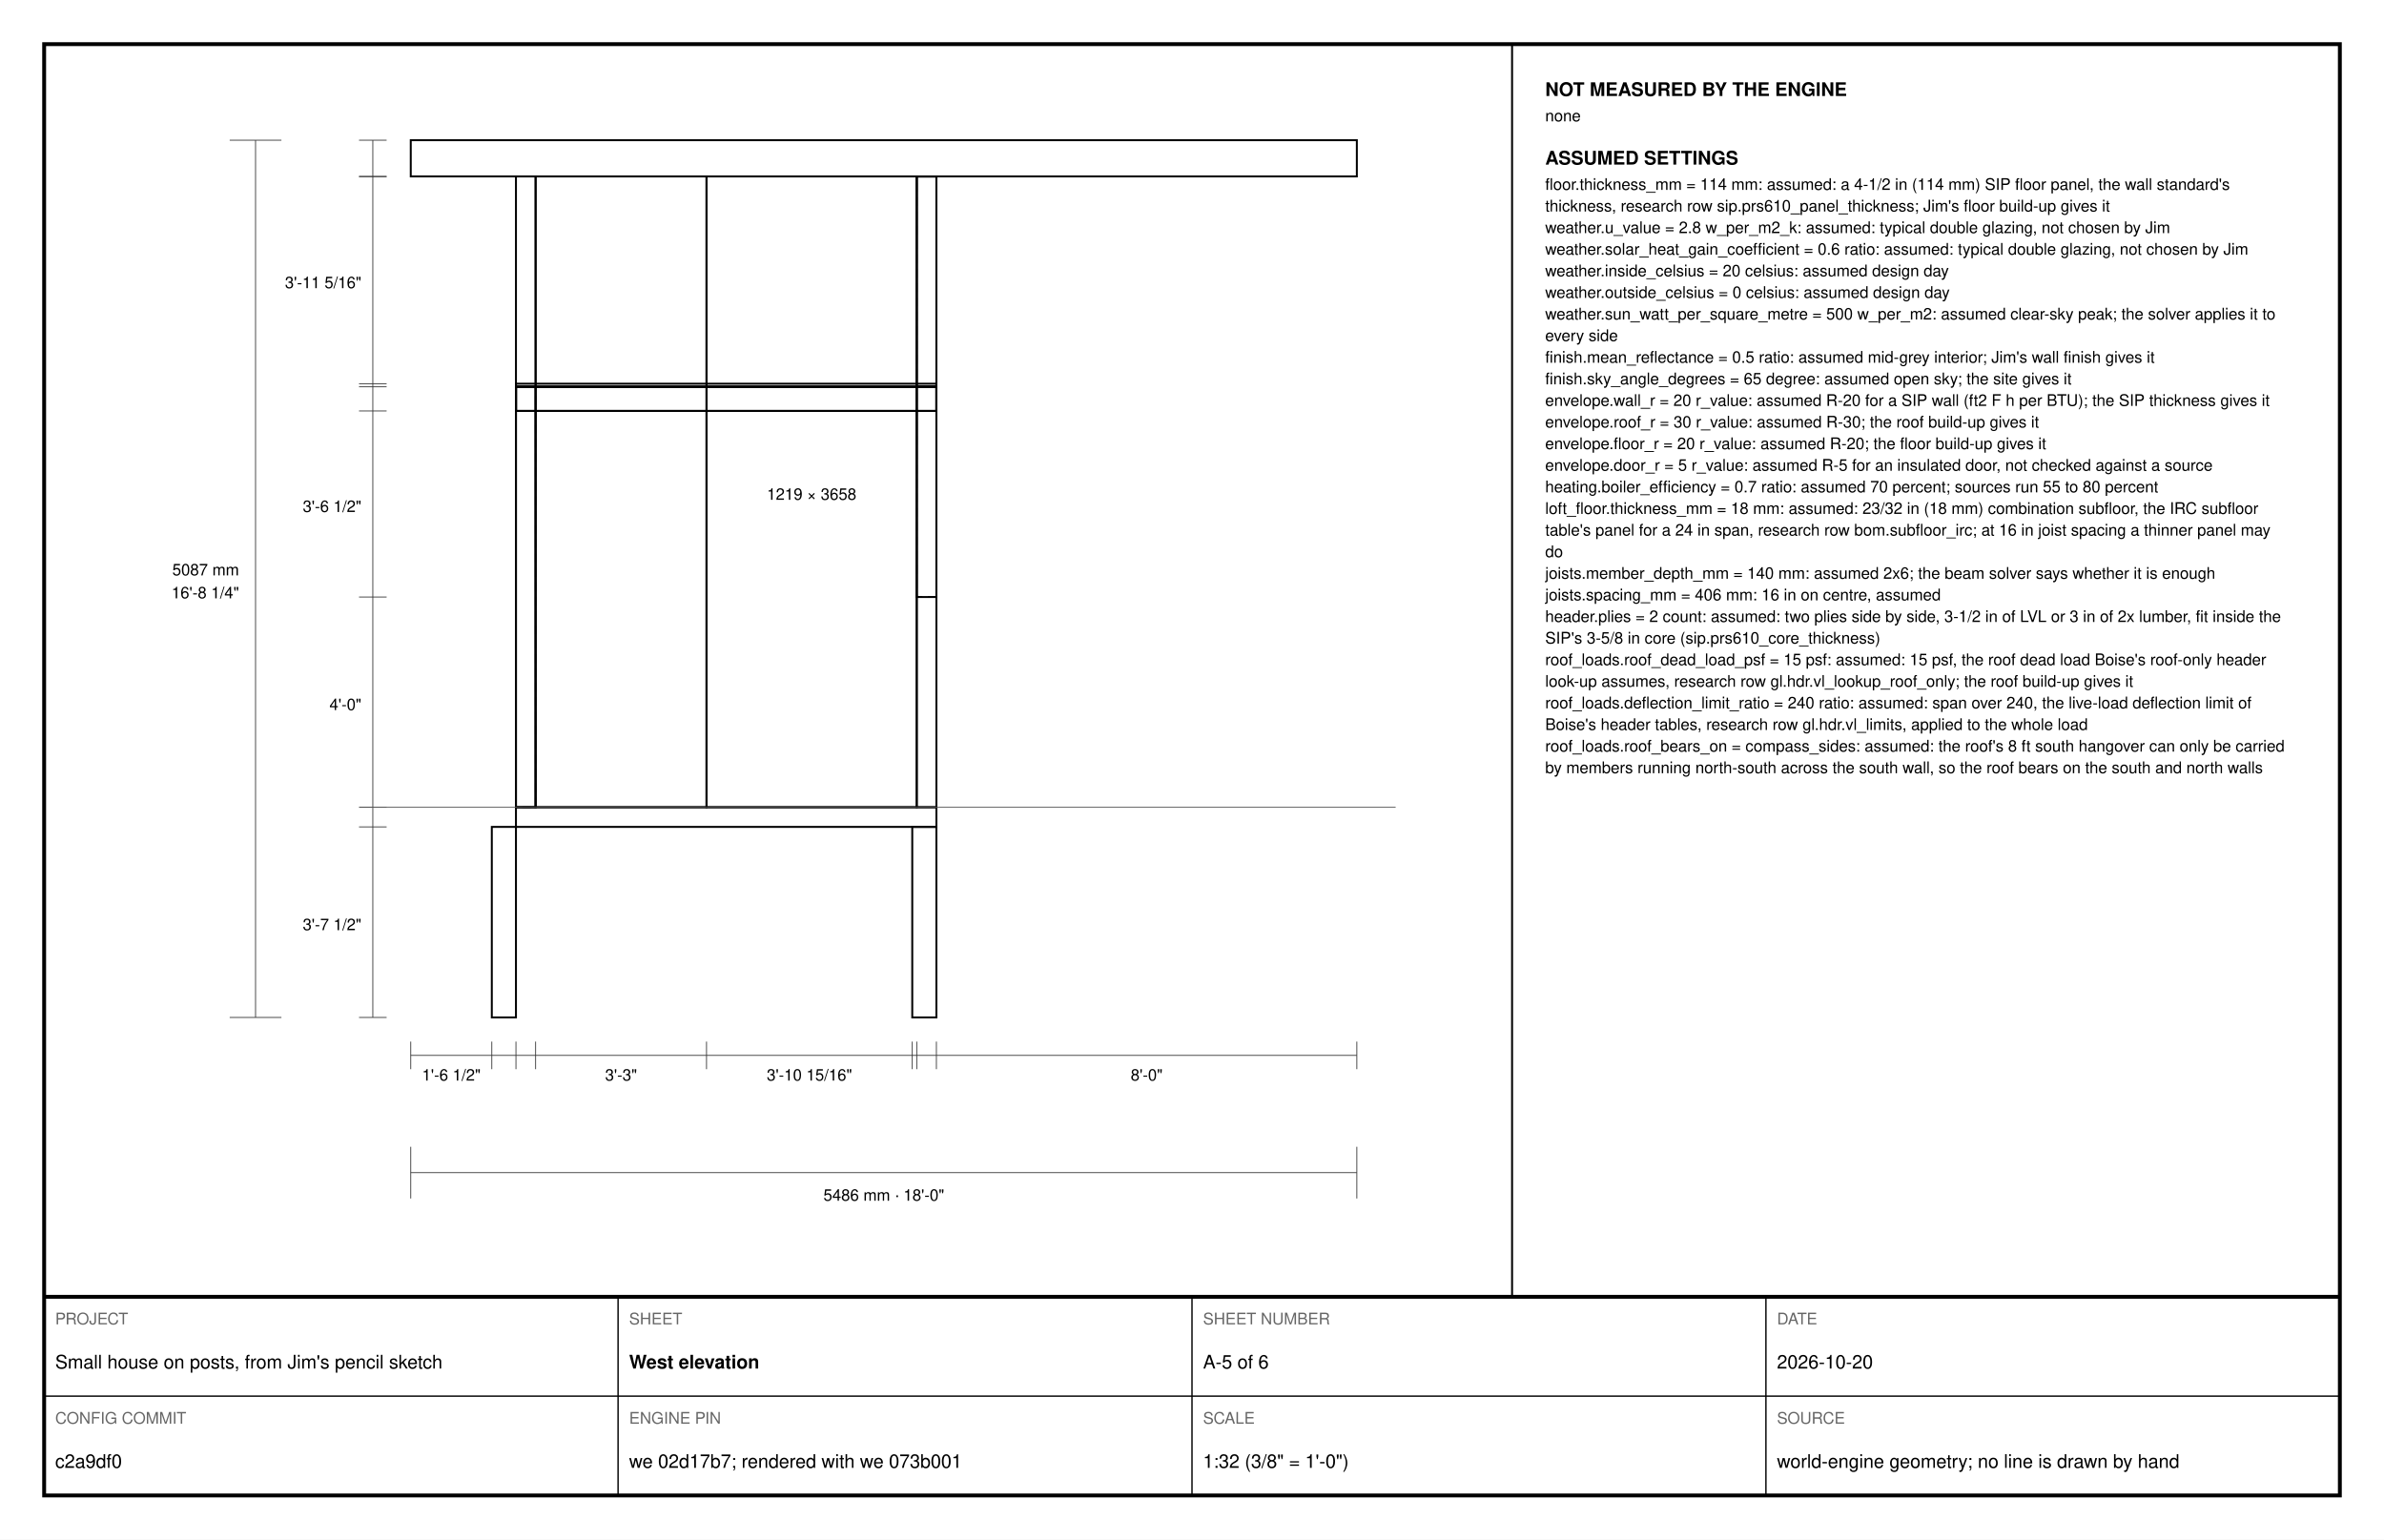
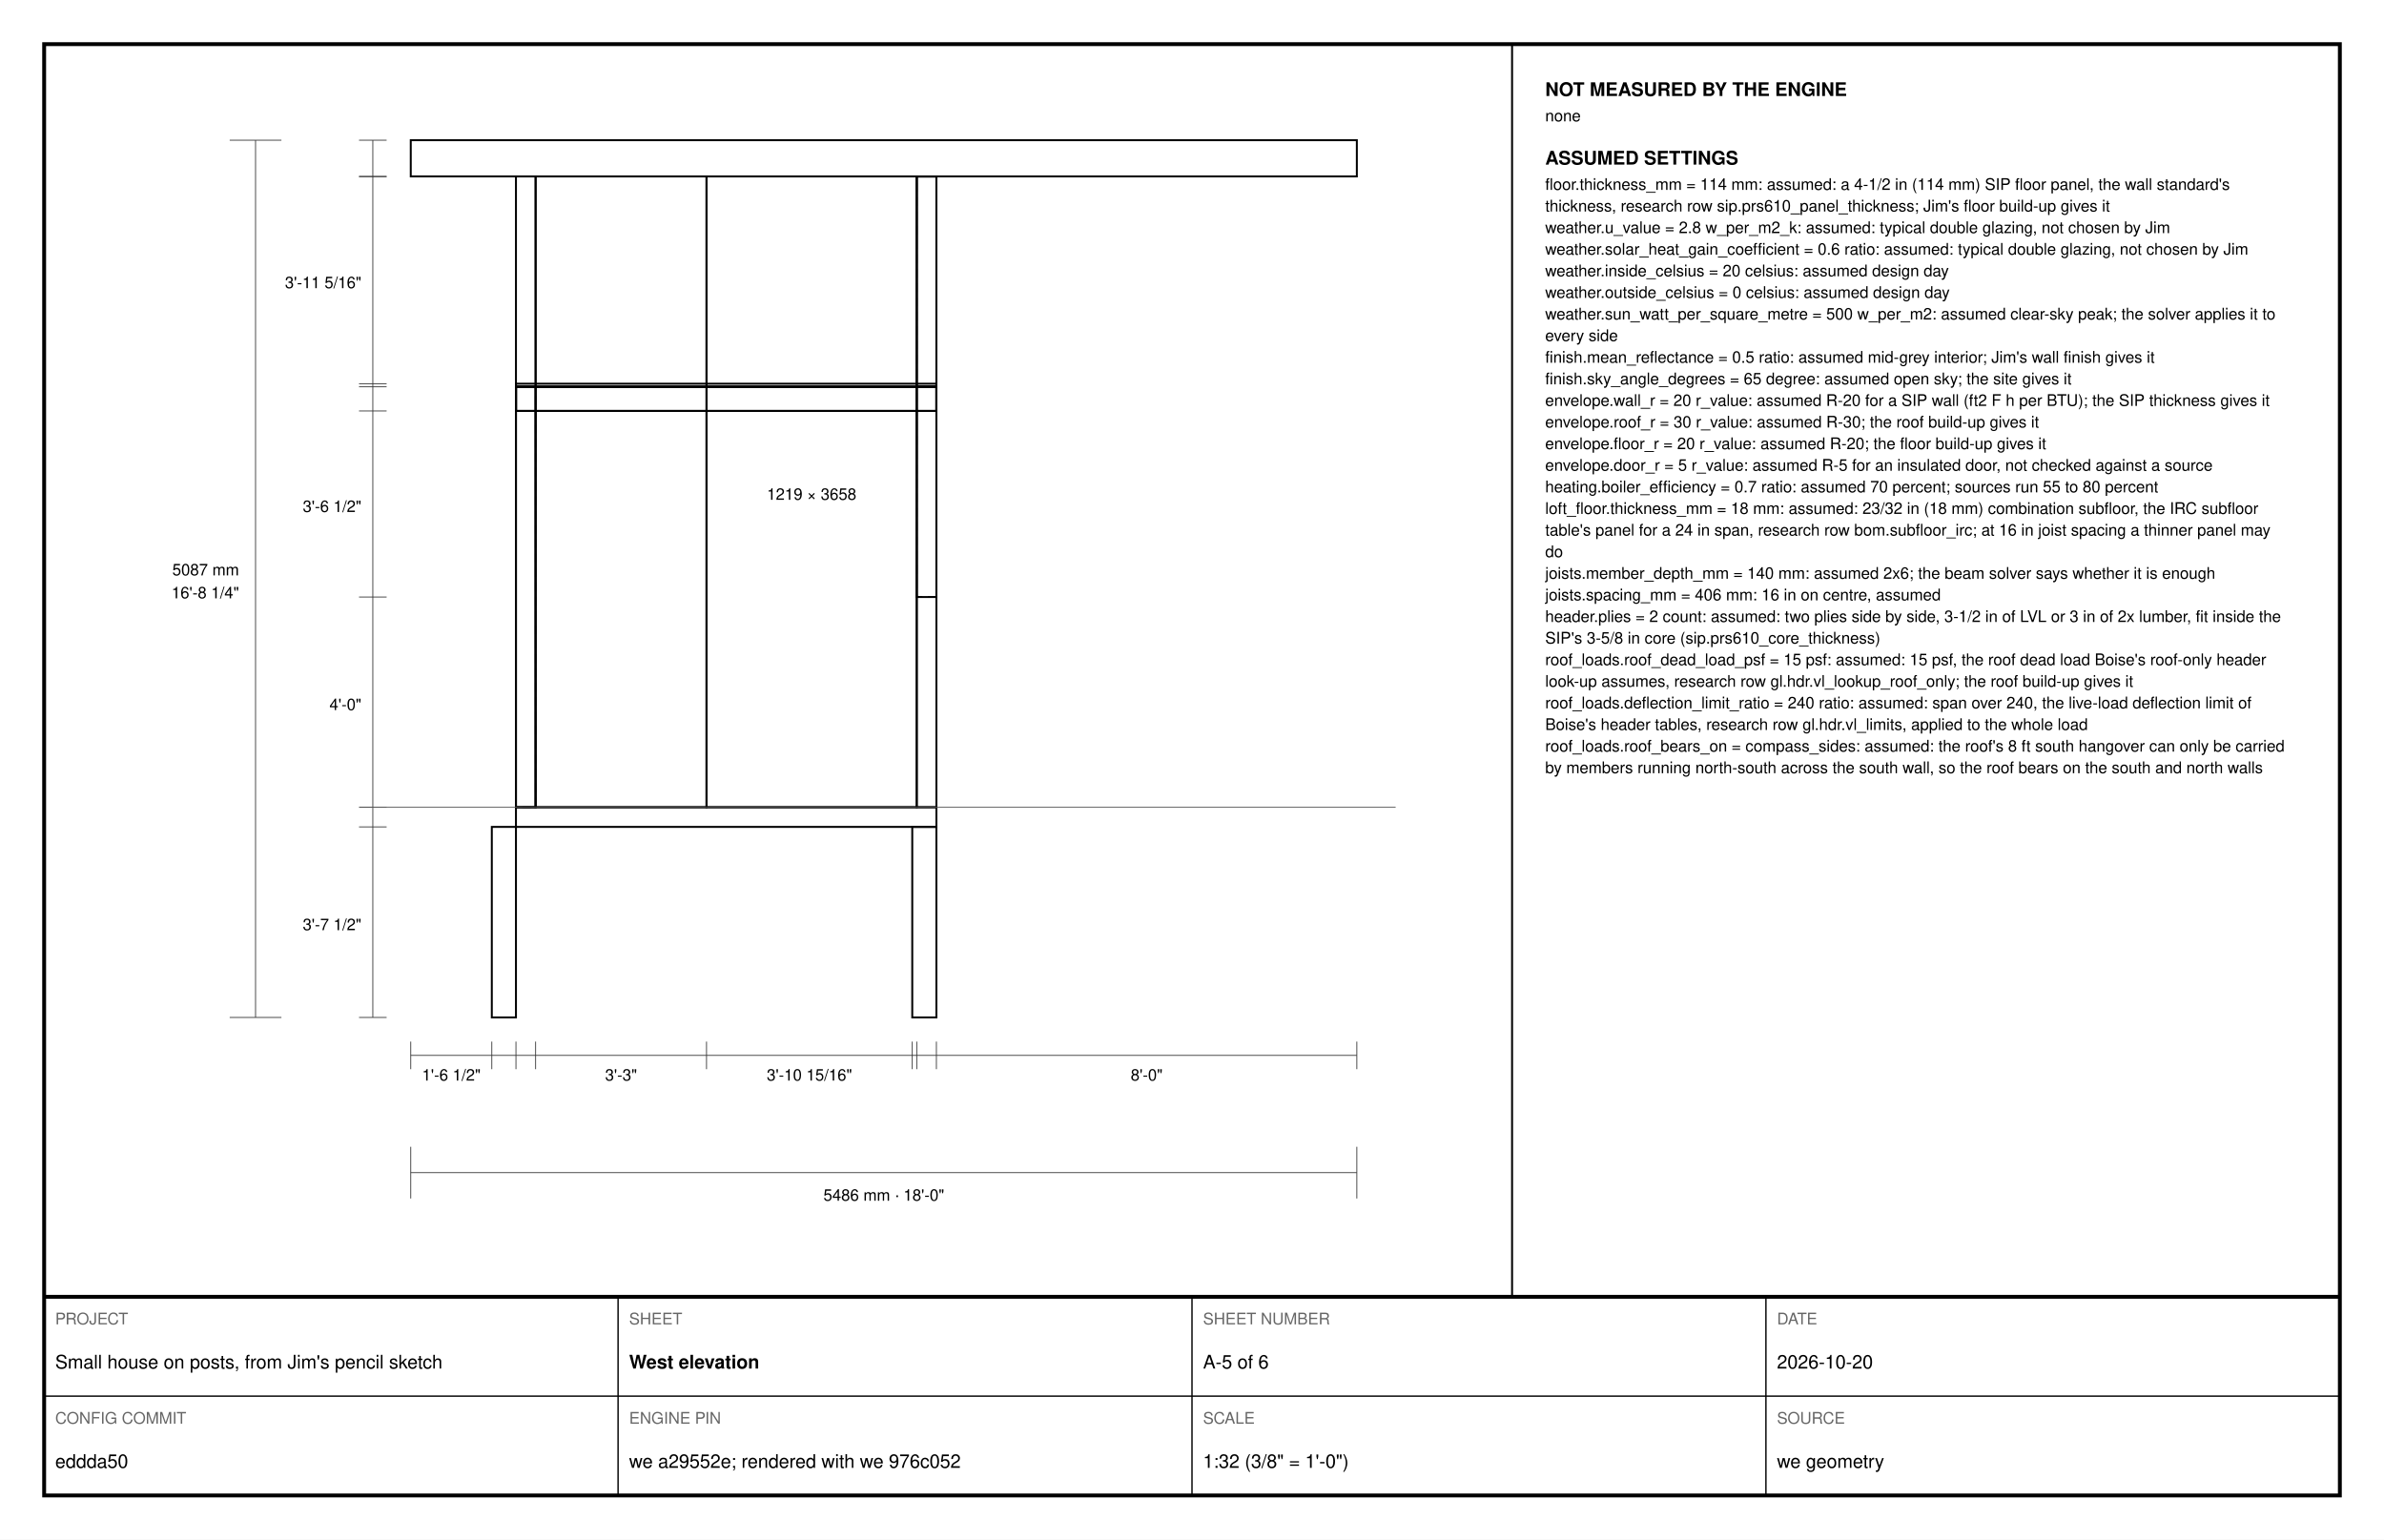
<svg xmlns="http://www.w3.org/2000/svg" width="432.000mm" height="279.000mm" viewBox="0 0 432.000 279.000" font-family="Helvetica, Arial, sans-serif">
  <rect width="432.000" height="279.000" fill="#ffffff" />
  <rect x="8.000" y="8.000" width="416.000" height="263.000" fill="none" stroke="#000000" stroke-width="0.700" />
  <rect x="93.496" y="70.096" width="3.563" height="76.188" fill="none" stroke="#000000" stroke-width="0.350" />
  <rect x="93.496" y="146.283" width="76.188" height="3.563" fill="none" stroke="#000000" stroke-width="0.350" />
  <rect x="93.496" y="69.533" width="76.188" height="0.563" fill="none" stroke="#000000" stroke-width="0.350" />
  <rect x="166.121" y="70.096" width="3.563" height="38.094" fill="none" stroke="#000000" stroke-width="0.350" />
  <rect x="166.121" y="32.002" width="3.563" height="38.094" fill="none" stroke="#000000" stroke-width="0.350" />
  <rect x="93.496" y="70.096" width="76.188" height="4.375" fill="none" stroke="#000000" stroke-width="0.350" />
  <rect x="93.496" y="70.096" width="76.188" height="4.375" fill="none" stroke="#000000" stroke-width="0.350" />
  <rect x="93.496" y="70.096" width="76.188" height="4.375" fill="none" stroke="#000000" stroke-width="0.350" />
  <rect x="93.496" y="70.096" width="76.188" height="4.375" fill="none" stroke="#000000" stroke-width="0.350" />
  <rect x="165.308" y="149.846" width="4.375" height="34.531" fill="none" stroke="#000000" stroke-width="0.350" />
  <rect x="89.121" y="149.846" width="4.375" height="34.531" fill="none" stroke="#000000" stroke-width="0.350" />
  <rect x="74.433" y="25.408" width="171.438" height="6.563" fill="none" stroke="#000000" stroke-width="0.350" />
  <rect x="166.121" y="31.971" width="3.563" height="114.313" fill="none" stroke="#000000" stroke-width="0.350" />
  <rect x="128.027" y="31.971" width="38.094" height="114.313" fill="none" stroke="#000000" stroke-width="0.350" />
  <rect x="97.058" y="31.971" width="30.969" height="114.313" fill="none" stroke="#000000" stroke-width="0.350" />
  <rect x="93.496" y="31.971" width="3.563" height="114.313" fill="none" stroke="#000000" stroke-width="0.350" />
  <rect x="166.121" y="70.096" width="3.563" height="38.094" fill="none" stroke="#000000" stroke-width="0.250" stroke-dasharray="1.6 1" />
  <rect x="166.121" y="32.002" width="3.563" height="38.094" fill="none" stroke="#000000" stroke-width="0.250" stroke-dasharray="1.6 1" />
  <rect x="93.496" y="70.096" width="3.563" height="76.188" fill="none" stroke="#000000" stroke-width="0.250" stroke-dasharray="1.6 1" />
  <text x="147.074" y="90.577" font-size="2.900" text-anchor="middle" fill="#000000">1219 × 3658</text>
  <line x1="74.433" y1="191.252" x2="245.871" y2="191.252" stroke="#333333" stroke-width="0.150" />
  <line x1="74.433" y1="193.752" x2="74.433" y2="188.752" stroke="#333333" stroke-width="0.150" />
  <line x1="89.121" y1="193.752" x2="89.121" y2="188.752" stroke="#333333" stroke-width="0.150" />
  <line x1="93.496" y1="193.752" x2="93.496" y2="188.752" stroke="#333333" stroke-width="0.150" />
  <line x1="97.058" y1="193.752" x2="97.058" y2="188.752" stroke="#333333" stroke-width="0.150" />
  <line x1="128.027" y1="193.752" x2="128.027" y2="188.752" stroke="#333333" stroke-width="0.150" />
  <line x1="165.308" y1="193.752" x2="165.308" y2="188.752" stroke="#333333" stroke-width="0.150" />
  <line x1="166.121" y1="193.752" x2="166.121" y2="188.752" stroke="#333333" stroke-width="0.150" />
  <line x1="169.683" y1="193.752" x2="169.683" y2="188.752" stroke="#333333" stroke-width="0.150" />
  <line x1="245.871" y1="193.752" x2="245.871" y2="188.752" stroke="#333333" stroke-width="0.150" />
  <text x="81.777" y="195.822" font-size="2.900" text-anchor="middle" fill="#000000">1'-6 1/2"</text>
  <text x="112.542" y="195.822" font-size="2.900" text-anchor="middle" fill="#000000">3'-3"</text>
  <text x="146.668" y="195.822" font-size="2.900" text-anchor="middle" fill="#000000">3'-10 15/16"</text>
  <text x="207.777" y="195.822" font-size="2.900" text-anchor="middle" fill="#000000">8'-0"</text>
  <line x1="67.558" y1="184.377" x2="67.558" y2="25.408" stroke="#333333" stroke-width="0.150" />
  <line x1="65.058" y1="184.377" x2="70.058" y2="184.377" stroke="#333333" stroke-width="0.150" />
  <line x1="65.058" y1="149.846" x2="70.058" y2="149.846" stroke="#333333" stroke-width="0.150" />
  <line x1="65.058" y1="146.283" x2="70.058" y2="146.283" stroke="#333333" stroke-width="0.150" />
  <line x1="65.058" y1="108.189" x2="70.058" y2="108.189" stroke="#333333" stroke-width="0.150" />
  <line x1="65.058" y1="74.471" x2="70.058" y2="74.471" stroke="#333333" stroke-width="0.150" />
  <line x1="65.058" y1="70.096" x2="70.058" y2="70.096" stroke="#333333" stroke-width="0.150" />
  <line x1="65.058" y1="69.533" x2="70.058" y2="69.533" stroke="#333333" stroke-width="0.150" />
  <line x1="65.058" y1="32.002" x2="70.058" y2="32.002" stroke="#333333" stroke-width="0.150" />
  <line x1="65.058" y1="31.971" x2="70.058" y2="31.971" stroke="#333333" stroke-width="0.150" />
  <line x1="65.058" y1="25.408" x2="70.058" y2="25.408" stroke="#333333" stroke-width="0.150" />
  <text x="65.478" y="168.561" font-size="2.900" text-anchor="end" fill="#000000">3'-7 1/2"</text>
  <text x="65.478" y="128.686" font-size="2.900" text-anchor="end" fill="#000000">4'-0"</text>
  <text x="65.478" y="92.780" font-size="2.900" text-anchor="end" fill="#000000">3'-6 1/2"</text>
  <text x="65.478" y="52.218" font-size="2.900" text-anchor="end" fill="#000000">3'-11 5/16"</text>
  <line x1="67.402" y1="146.283" x2="252.902" y2="146.283" stroke="#555555" stroke-width="0.150" />
  <line x1="74.433" y1="212.502" x2="245.871" y2="212.502" stroke="#333333" stroke-width="0.150" />
  <line x1="74.433" y1="217.189" x2="74.433" y2="207.814" stroke="#333333" stroke-width="0.150" />
  <line x1="245.871" y1="217.189" x2="245.871" y2="207.814" stroke="#333333" stroke-width="0.150" />
  <text x="160.152" y="217.592" font-size="2.900" text-anchor="middle" fill="#000000">5486 mm · 18'-0"</text>
  <line x1="46.308" y1="184.377" x2="46.308" y2="25.408" stroke="#333333" stroke-width="0.150" />
  <line x1="41.621" y1="184.377" x2="50.996" y2="184.377" stroke="#333333" stroke-width="0.150" />
  <line x1="41.621" y1="25.408" x2="50.996" y2="25.408" stroke="#333333" stroke-width="0.150" />
  <text x="43.308" y="104.263" font-size="2.900" text-anchor="end" fill="#000000">5087 mm</text>
  <text x="43.308" y="108.423" font-size="2.900" text-anchor="end" fill="#000000">16'-8 1/4"</text>
  <text x="280.000" y="17.400" font-size="3.400" text-anchor="start" fill="#000000" font-weight="bold">NOT MEASURED BY THE ENGINE</text>
  <text x="280.000" y="21.990" font-size="2.900" text-anchor="start" fill="#000000">none</text>
  <text x="280.000" y="25.905" font-size="2.900" text-anchor="start" fill="#000000" />
  <text x="280.000" y="29.820" font-size="3.400" text-anchor="start" fill="#000000" font-weight="bold">ASSUMED SETTINGS</text>
  <text x="280.000" y="34.410" font-size="2.900" text-anchor="start" fill="#000000">floor.thickness_mm = 114 mm: assumed: a 4-1/2 in (114 mm) SIP floor panel, the wall standard's</text>
  <text x="280.000" y="38.325" font-size="2.900" text-anchor="start" fill="#000000">    thickness, research row sip.prs610_panel_thickness; Jim's floor build-up gives it</text>
  <text x="280.000" y="42.240" font-size="2.900" text-anchor="start" fill="#000000">weather.u_value = 2.8 w_per_m2_k: assumed: typical double glazing, not chosen by Jim</text>
  <text x="280.000" y="46.155" font-size="2.900" text-anchor="start" fill="#000000">weather.solar_heat_gain_coefficient = 0.6 ratio: assumed: typical double glazing, not chosen by Jim</text>
  <text x="280.000" y="50.070" font-size="2.900" text-anchor="start" fill="#000000">weather.inside_celsius = 20 celsius: assumed design day</text>
  <text x="280.000" y="53.985" font-size="2.900" text-anchor="start" fill="#000000">weather.outside_celsius = 0 celsius: assumed design day</text>
  <text x="280.000" y="57.900" font-size="2.900" text-anchor="start" fill="#000000">weather.sun_watt_per_square_metre = 500 w_per_m2: assumed clear-sky peak; the solver applies it to</text>
  <text x="280.000" y="61.815" font-size="2.900" text-anchor="start" fill="#000000">    every side</text>
  <text x="280.000" y="65.730" font-size="2.900" text-anchor="start" fill="#000000">finish.mean_reflectance = 0.5 ratio: assumed mid-grey interior; Jim's wall finish gives it</text>
  <text x="280.000" y="69.645" font-size="2.900" text-anchor="start" fill="#000000">finish.sky_angle_degrees = 65 degree: assumed open sky; the site gives it</text>
  <text x="280.000" y="73.560" font-size="2.900" text-anchor="start" fill="#000000">envelope.wall_r = 20 r_value: assumed R-20 for a SIP wall (ft2 F h per BTU); the SIP thickness gives it</text>
  <text x="280.000" y="77.475" font-size="2.900" text-anchor="start" fill="#000000">envelope.roof_r = 30 r_value: assumed R-30; the roof build-up gives it</text>
  <text x="280.000" y="81.390" font-size="2.900" text-anchor="start" fill="#000000">envelope.floor_r = 20 r_value: assumed R-20; the floor build-up gives it</text>
  <text x="280.000" y="85.305" font-size="2.900" text-anchor="start" fill="#000000">envelope.door_r = 5 r_value: assumed R-5 for an insulated door, not checked against a source</text>
  <text x="280.000" y="89.220" font-size="2.900" text-anchor="start" fill="#000000">heating.boiler_efficiency = 0.7 ratio: assumed 70 percent; sources run 55 to 80 percent</text>
  <text x="280.000" y="93.135" font-size="2.900" text-anchor="start" fill="#000000">loft_floor.thickness_mm = 18 mm: assumed: 23/32 in (18 mm) combination subfloor, the IRC subfloor</text>
  <text x="280.000" y="97.050" font-size="2.900" text-anchor="start" fill="#000000">    table's panel for a 24 in span, research row bom.subfloor_irc; at 16 in joist spacing a thinner panel may</text>
  <text x="280.000" y="100.965" font-size="2.900" text-anchor="start" fill="#000000">    do</text>
  <text x="280.000" y="104.880" font-size="2.900" text-anchor="start" fill="#000000">joists.member_depth_mm = 140 mm: assumed 2x6; the beam solver says whether it is enough</text>
  <text x="280.000" y="108.795" font-size="2.900" text-anchor="start" fill="#000000">joists.spacing_mm = 406 mm: 16 in on centre, assumed</text>
  <text x="280.000" y="112.710" font-size="2.900" text-anchor="start" fill="#000000">header.plies = 2 count: assumed: two plies side by side, 3-1/2 in of LVL or 3 in of 2x lumber, fit inside the</text>
  <text x="280.000" y="116.625" font-size="2.900" text-anchor="start" fill="#000000">    SIP's 3-5/8 in core (sip.prs610_core_thickness)</text>
  <text x="280.000" y="120.540" font-size="2.900" text-anchor="start" fill="#000000">roof_loads.roof_dead_load_psf = 15 psf: assumed: 15 psf, the roof dead load Boise's roof-only header</text>
  <text x="280.000" y="124.455" font-size="2.900" text-anchor="start" fill="#000000">    look-up assumes, research row gl.hdr.vl_lookup_roof_only; the roof build-up gives it</text>
  <text x="280.000" y="128.370" font-size="2.900" text-anchor="start" fill="#000000">roof_loads.deflection_limit_ratio = 240 ratio: assumed: span over 240, the live-load deflection limit of</text>
  <text x="280.000" y="132.285" font-size="2.900" text-anchor="start" fill="#000000">    Boise's header tables, research row gl.hdr.vl_limits, applied to the whole load</text>
  <text x="280.000" y="136.200" font-size="2.900" text-anchor="start" fill="#000000">roof_loads.roof_bears_on =  compass_sides: assumed: the roof's 8 ft south hangover can only be carried</text>
  <text x="280.000" y="140.115" font-size="2.900" text-anchor="start" fill="#000000">    by members running north-south across the south wall, so the roof bears on the south and north walls</text>
  <text x="280.000" y="144.030" font-size="2.900" text-anchor="start" fill="#000000" />
  <line x1="274.000" y1="8.000" x2="274.000" y2="235.000" stroke="#000000" stroke-width="0.350" />
  <text x="10.000" y="240.000" font-size="2.900" text-anchor="start" fill="#666666">PROJECT</text>
  <text x="10.000" y="248.000" font-size="3.400" text-anchor="start" fill="#000000">Small house on posts, from Jim's pencil sketch</text>
  <text x="114.000" y="240.000" font-size="2.900" text-anchor="start" fill="#666666">SHEET</text>
  <text x="114.000" y="248.000" font-size="3.400" text-anchor="start" fill="#000000" font-weight="bold">West elevation</text>
  <text x="218.000" y="240.000" font-size="2.900" text-anchor="start" fill="#666666">SHEET NUMBER</text>
  <text x="218.000" y="248.000" font-size="3.400" text-anchor="start" fill="#000000">A-5 of 6</text>
  <text x="322.000" y="240.000" font-size="2.900" text-anchor="start" fill="#666666">DATE</text>
  <text x="322.000" y="248.000" font-size="3.400" text-anchor="start" fill="#000000">2026-10-20</text>
  <text x="10.000" y="258.000" font-size="2.900" text-anchor="start" fill="#666666">CONFIG COMMIT</text>
-   <text x="10.000" y="266.000" font-size="3.400" text-anchor="start" fill="#000000">c2a9df0</text>
+   <text x="10.000" y="266.000" font-size="3.400" text-anchor="start" fill="#000000">eddda50</text>
  <text x="114.000" y="258.000" font-size="2.900" text-anchor="start" fill="#666666">ENGINE PIN</text>
-   <text x="114.000" y="266.000" font-size="3.400" text-anchor="start" fill="#000000">we 02d17b7; rendered with we 073b001</text>
+   <text x="114.000" y="266.000" font-size="3.400" text-anchor="start" fill="#000000">we a29552e; rendered with we 976c052</text>
  <text x="218.000" y="258.000" font-size="2.900" text-anchor="start" fill="#666666">SCALE</text>
  <text x="218.000" y="266.000" font-size="3.400" text-anchor="start" fill="#000000">1:32 (3/8" = 1'-0")</text>
  <text x="322.000" y="258.000" font-size="2.900" text-anchor="start" fill="#666666">SOURCE</text>
-   <text x="322.000" y="266.000" font-size="3.400" text-anchor="start" fill="#000000">world-engine geometry; no line is drawn by hand</text>
+   <text x="322.000" y="266.000" font-size="3.400" text-anchor="start" fill="#000000">we geometry</text>
  <line x1="8.000" y1="235.000" x2="424.000" y2="235.000" stroke="#000000" stroke-width="0.700" />
  <line x1="8.000" y1="253.000" x2="424.000" y2="253.000" stroke="#000000" stroke-width="0.250" />
  <line x1="112.000" y1="235.000" x2="112.000" y2="271.000" stroke="#000000" stroke-width="0.250" />
  <line x1="216.000" y1="235.000" x2="216.000" y2="271.000" stroke="#000000" stroke-width="0.250" />
  <line x1="320.000" y1="235.000" x2="320.000" y2="271.000" stroke="#000000" stroke-width="0.250" />
</svg>
